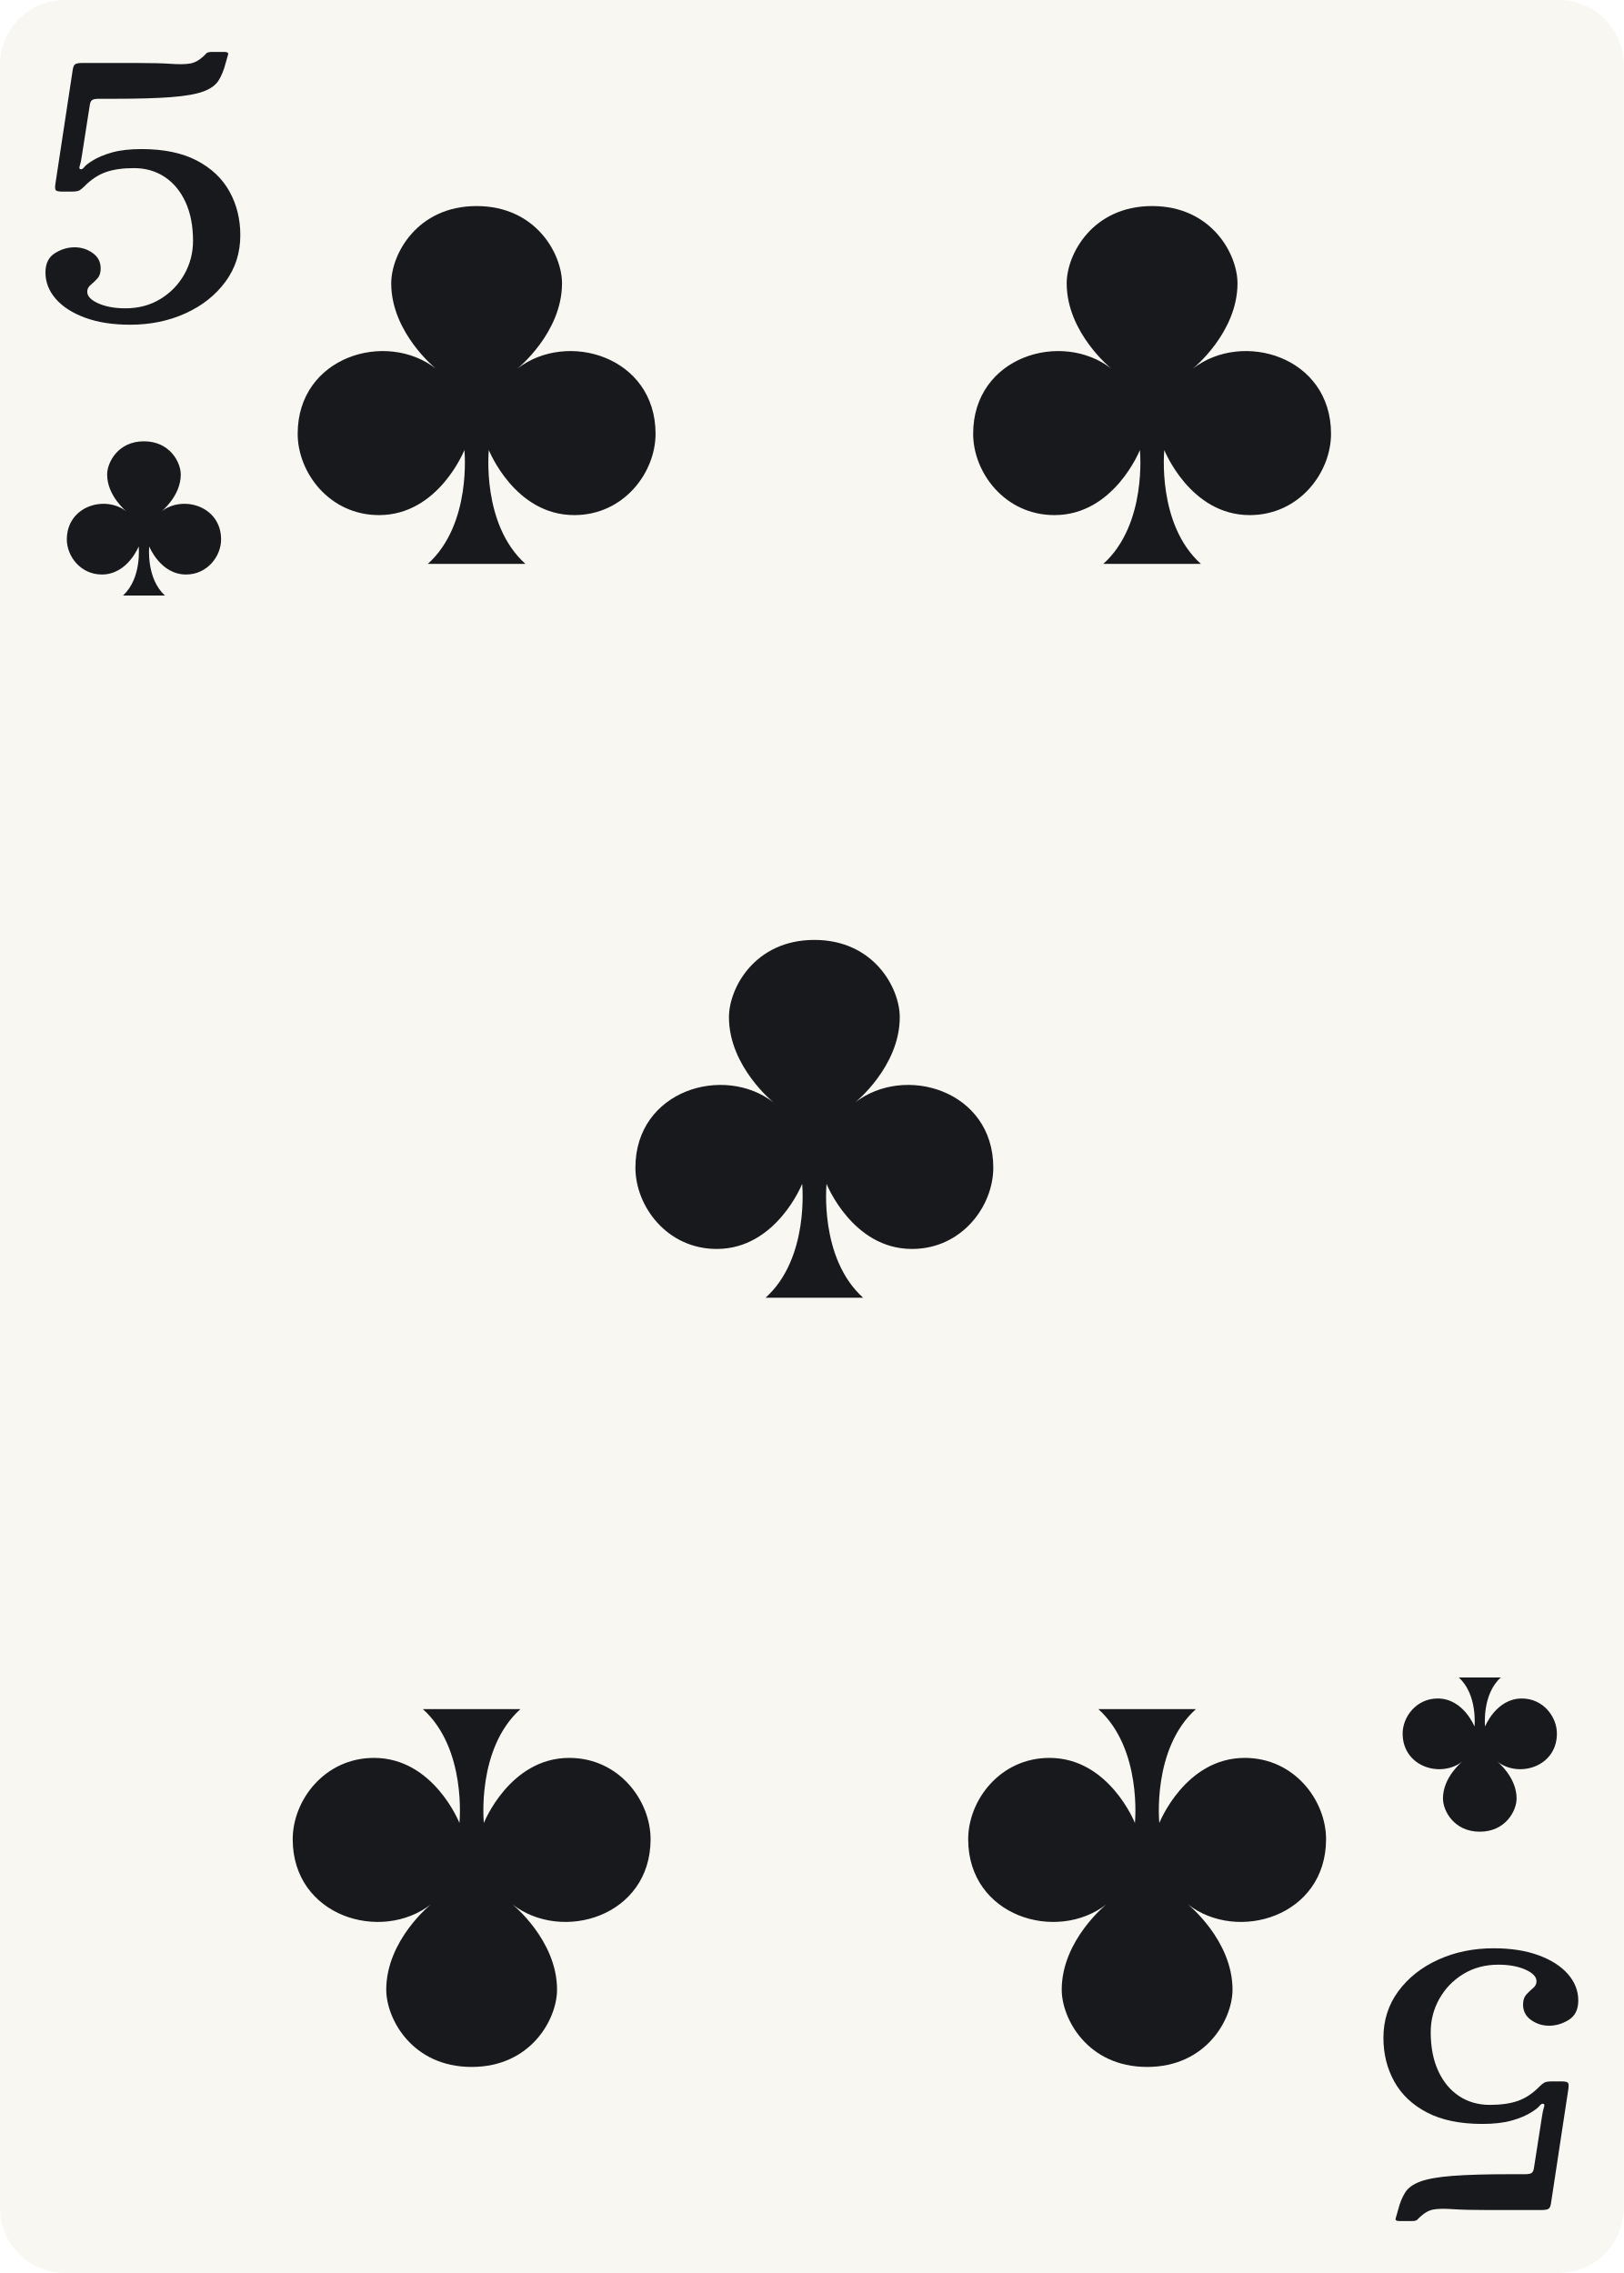
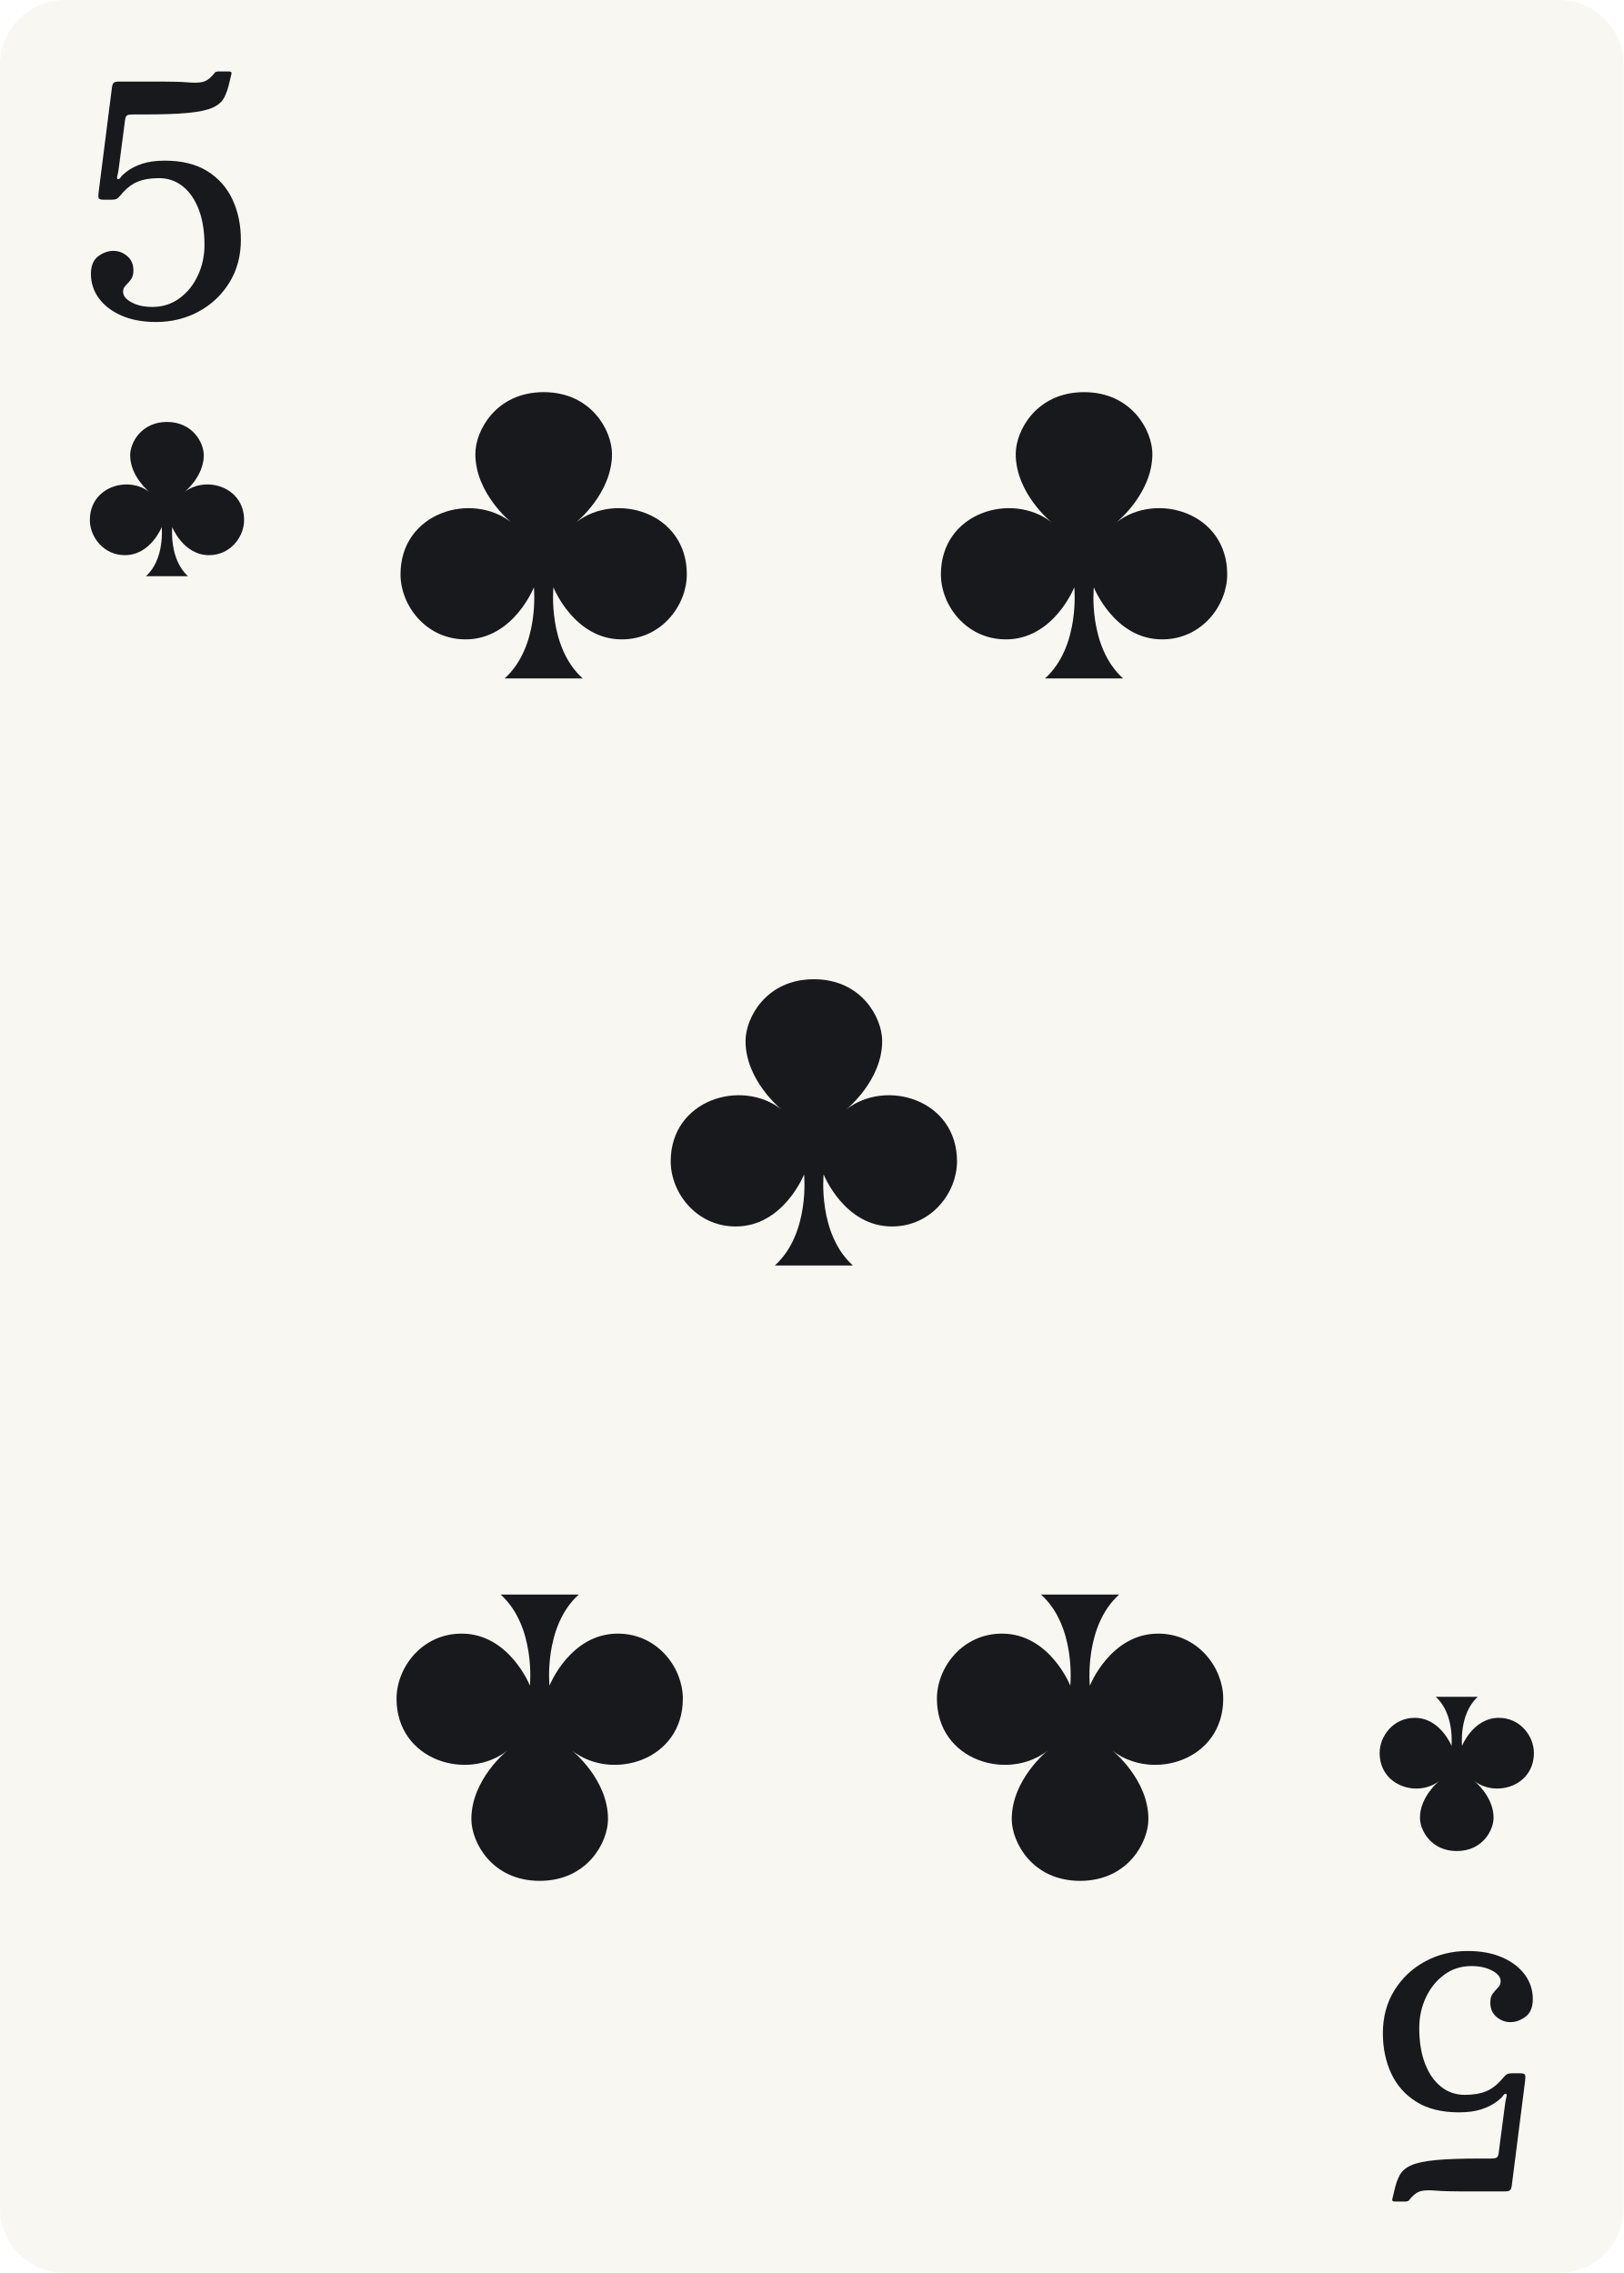
<svg xmlns="http://www.w3.org/2000/svg" width="250" height="350" viewBox="0 0 250 350">
  <rect width="250" height="350" rx="10" fill="#f8f7f2" />
  <g fill="#17191c">
-     <g>
-       <svg x="44.0" y="31.0" width="58" height="62" viewBox="38 14 20 21">
-         <path d="m 50.291,22.698 c 0,0 2.375,-1.9 2.375,-4.534 0,-1.542 -1.369,-4.102 -4.534,-4.102 -3.165,0 -4.534,2.561 -4.534,4.102 0,2.634 2.375,4.534 2.375,4.534 -2.638,-2.055 -7.341,-0.652 -7.341,3.455 0,2.056 1.68,4.318 4.318,4.318 3.165,0 4.534,-3.455 4.534,-3.455 0,0 0.402,3.938 -1.943,6.046 h 5.182 c -2.345,-2.107 -1.943,-6.046 -1.943,-6.046 0,0 1.369,3.455 4.534,3.455 2.639,0 4.318,-2.263 4.318,-4.318 0,-4.107 -4.703,-5.51 -7.341,-3.455 z" />
-       </svg>
+     <g transform="translate(125 175) scale(.8) translate(-125 -175)">
+       <g>
+         <svg x="44.0" y="31.0" width="58" height="62" viewBox="38 14 20 21">
+           <path d="m 50.291,22.698 c 0,0 2.375,-1.9 2.375,-4.534 0,-1.542 -1.369,-4.102 -4.534,-4.102 -3.165,0 -4.534,2.561 -4.534,4.102 0,2.634 2.375,4.534 2.375,4.534 -2.638,-2.055 -7.341,-0.652 -7.341,3.455 0,2.056 1.68,4.318 4.318,4.318 3.165,0 4.534,-3.455 4.534,-3.455 0,0 0.402,3.938 -1.943,6.046 h 5.182 c -2.345,-2.107 -1.943,-6.046 -1.943,-6.046 0,0 1.369,3.455 4.534,3.455 2.639,0 4.318,-2.263 4.318,-4.318 0,-4.107 -4.703,-5.51 -7.341,-3.455 z" />
+         </svg>
+       </g>
+       <g transform="rotate(180 73 288)">
+         <svg x="44.0" y="257.0" width="58" height="62" viewBox="38 14 20 21">
+           <path d="m 50.291,22.698 c 0,0 2.375,-1.9 2.375,-4.534 0,-1.542 -1.369,-4.102 -4.534,-4.102 -3.165,0 -4.534,2.561 -4.534,4.102 0,2.634 2.375,4.534 2.375,4.534 -2.638,-2.055 -7.341,-0.652 -7.341,3.455 0,2.056 1.68,4.318 4.318,4.318 3.165,0 4.534,-3.455 4.534,-3.455 0,0 0.402,3.938 -1.943,6.046 h 5.182 c -2.345,-2.107 -1.943,-6.046 -1.943,-6.046 0,0 1.369,3.455 4.534,3.455 2.639,0 4.318,-2.263 4.318,-4.318 0,-4.107 -4.703,-5.51 -7.341,-3.455 z" />
+         </svg>
+       </g>
+       <g>
+         <svg x="148.0" y="31.0" width="58" height="62" viewBox="38 14 20 21">
+           <path d="m 50.291,22.698 c 0,0 2.375,-1.9 2.375,-4.534 0,-1.542 -1.369,-4.102 -4.534,-4.102 -3.165,0 -4.534,2.561 -4.534,4.102 0,2.634 2.375,4.534 2.375,4.534 -2.638,-2.055 -7.341,-0.652 -7.341,3.455 0,2.056 1.68,4.318 4.318,4.318 3.165,0 4.534,-3.455 4.534,-3.455 0,0 0.402,3.938 -1.943,6.046 h 5.182 c -2.345,-2.107 -1.943,-6.046 -1.943,-6.046 0,0 1.369,3.455 4.534,3.455 2.639,0 4.318,-2.263 4.318,-4.318 0,-4.107 -4.703,-5.51 -7.341,-3.455 z" />
+         </svg>
+       </g>
+       <g transform="rotate(180 177 288)">
+         <svg x="148.0" y="257.0" width="58" height="62" viewBox="38 14 20 21">
+           <path d="m 50.291,22.698 c 0,0 2.375,-1.9 2.375,-4.534 0,-1.542 -1.369,-4.102 -4.534,-4.102 -3.165,0 -4.534,2.561 -4.534,4.102 0,2.634 2.375,4.534 2.375,4.534 -2.638,-2.055 -7.341,-0.652 -7.341,3.455 0,2.056 1.68,4.318 4.318,4.318 3.165,0 4.534,-3.455 4.534,-3.455 0,0 0.402,3.938 -1.943,6.046 h 5.182 c -2.345,-2.107 -1.943,-6.046 -1.943,-6.046 0,0 1.369,3.455 4.534,3.455 2.639,0 4.318,-2.263 4.318,-4.318 0,-4.107 -4.703,-5.51 -7.341,-3.455 z" />
+         </svg>
+       </g>
+       <g>
+         <svg x="96.0" y="144.0" width="58" height="62" viewBox="38 14 20 21">
+           <path d="m 50.291,22.698 c 0,0 2.375,-1.9 2.375,-4.534 0,-1.542 -1.369,-4.102 -4.534,-4.102 -3.165,0 -4.534,2.561 -4.534,4.102 0,2.634 2.375,4.534 2.375,4.534 -2.638,-2.055 -7.341,-0.652 -7.341,3.455 0,2.056 1.68,4.318 4.318,4.318 3.165,0 4.534,-3.455 4.534,-3.455 0,0 0.402,3.938 -1.943,6.046 h 5.182 c -2.345,-2.107 -1.943,-6.046 -1.943,-6.046 0,0 1.369,3.455 4.534,3.455 2.639,0 4.318,-2.263 4.318,-4.318 0,-4.107 -4.703,-5.51 -7.341,-3.455 z" />
+         </svg>
+       </g>
    </g>
-     <g transform="rotate(180 73 288)">
-       <svg x="44.0" y="257.0" width="58" height="62" viewBox="38 14 20 21">
-         <path d="m 50.291,22.698 c 0,0 2.375,-1.9 2.375,-4.534 0,-1.542 -1.369,-4.102 -4.534,-4.102 -3.165,0 -4.534,2.561 -4.534,4.102 0,2.634 2.375,4.534 2.375,4.534 -2.638,-2.055 -7.341,-0.652 -7.341,3.455 0,2.056 1.68,4.318 4.318,4.318 3.165,0 4.534,-3.455 4.534,-3.455 0,0 0.402,3.938 -1.943,6.046 h 5.182 c -2.345,-2.107 -1.943,-6.046 -1.943,-6.046 0,0 1.369,3.455 4.534,3.455 2.639,0 4.318,-2.263 4.318,-4.318 0,-4.107 -4.703,-5.51 -7.341,-3.455 z" />
-       </svg>
-     </g>
-     <g>
-       <svg x="148.0" y="31.0" width="58" height="62" viewBox="38 14 20 21">
-         <path d="m 50.291,22.698 c 0,0 2.375,-1.9 2.375,-4.534 0,-1.542 -1.369,-4.102 -4.534,-4.102 -3.165,0 -4.534,2.561 -4.534,4.102 0,2.634 2.375,4.534 2.375,4.534 -2.638,-2.055 -7.341,-0.652 -7.341,3.455 0,2.056 1.68,4.318 4.318,4.318 3.165,0 4.534,-3.455 4.534,-3.455 0,0 0.402,3.938 -1.943,6.046 h 5.182 c -2.345,-2.107 -1.943,-6.046 -1.943,-6.046 0,0 1.369,3.455 4.534,3.455 2.639,0 4.318,-2.263 4.318,-4.318 0,-4.107 -4.703,-5.51 -7.341,-3.455 z" />
-       </svg>
-     </g>
-     <g transform="rotate(180 177 288)">
-       <svg x="148.0" y="257.0" width="58" height="62" viewBox="38 14 20 21">
-         <path d="m 50.291,22.698 c 0,0 2.375,-1.9 2.375,-4.534 0,-1.542 -1.369,-4.102 -4.534,-4.102 -3.165,0 -4.534,2.561 -4.534,4.102 0,2.634 2.375,4.534 2.375,4.534 -2.638,-2.055 -7.341,-0.652 -7.341,3.455 0,2.056 1.68,4.318 4.318,4.318 3.165,0 4.534,-3.455 4.534,-3.455 0,0 0.402,3.938 -1.943,6.046 h 5.182 c -2.345,-2.107 -1.943,-6.046 -1.943,-6.046 0,0 1.369,3.455 4.534,3.455 2.639,0 4.318,-2.263 4.318,-4.318 0,-4.107 -4.703,-5.51 -7.341,-3.455 z" />
-       </svg>
-     </g>
-     <g>
-       <svg x="96.0" y="144.0" width="58" height="62" viewBox="38 14 20 21">
-         <path d="m 50.291,22.698 c 0,0 2.375,-1.9 2.375,-4.534 0,-1.542 -1.369,-4.102 -4.534,-4.102 -3.165,0 -4.534,2.561 -4.534,4.102 0,2.634 2.375,4.534 2.375,4.534 -2.638,-2.055 -7.341,-0.652 -7.341,3.455 0,2.056 1.68,4.318 4.318,4.318 3.165,0 4.534,-3.455 4.534,-3.455 0,0 0.402,3.938 -1.943,6.046 h 5.182 c -2.345,-2.107 -1.943,-6.046 -1.943,-6.046 0,0 1.369,3.455 4.534,3.455 2.639,0 4.318,-2.263 4.318,-4.318 0,-4.107 -4.703,-5.51 -7.341,-3.455 z" />
-       </svg>
-     </g>
-     <g data-card-value="Besley" transform="translate(5.078711 49.4697) scale(0.03165219 -0.02651515)">
+     <g data-card-value="Besley" transform="translate(12.52154 49.09404) scale(0.0243568 -0.0243568)">
      <path d="M60.7 283.6Q60.7 198.8 110.85 130.11Q161 61.42 253.551 20.71Q346.101 -20.0 472.301 -20.0Q620.301 -20.0 742.221 46.31Q864.142 112.62 936.322 229.91Q1008.502 347.2 1008.502 500.0Q1008.502 640.0 955.882 753.5Q903.262 867.0 796.582 933.5Q689.901 1000.0 527.501 1000.0Q443.001 1000.0 383.791 980.18Q324.581 960.36 283.921 928.68Q257.341 908.1 248.201 893.76Q239.061 879.42 228.921 883.84Q222.921 886.84 228.341 906.46Q233.761 926.08 237.761 960.96L276.681 1258.599Q279.821 1280.159 289.471 1286.079Q299.121 1291.999 321.961 1291.999H391.302Q569.302 1291.999 672.802 1301.699Q776.302 1311.399 828.802 1334.499Q881.302 1357.6 902.802 1398.3Q924.302 1439.0 937.302 1500.0L948.742 1547.76Q953.162 1564.0 932.222 1564.0H868.501Q848.941 1564.0 842.311 1554.7Q835.681 1545.4 827.401 1536.98Q796.981 1503.42 763.781 1496.71Q730.581 1490.0 671.441 1495.0Q612.301 1500.0 502.701 1500.0H240.041Q214.2 1500.0 205.35 1492.78Q196.5 1485.56 193.5 1461.72L109.24 799.519Q106.1 775.979 109.24 764.489Q112.38 752.999 142.06 752.999H187.141Q216.141 752.999 226.491 760.499Q236.841 767.999 248.841 782.279Q298.361 842.639 353.951 866.019Q409.541 889.399 490.901 889.399Q575.701 889.399 640.451 838.33Q705.2 787.26 741.85 692.38Q778.5 597.5 778.5 467Q778.5 363 736.56 273.55Q694.621 184.1 620.161 129.65Q545.701 75.2 449.501 75.2Q371.721 75.2 317.811 103.89Q263.901 132.58 263.901 171.6Q263.901 194.6 280.251 210.79Q296.601 226.98 312.951 248.09Q329.301 269.2 329.301 306.601Q329.301 363.581 290.141 396.591Q250.981 429.601 202.701 429.601Q152.28 429.601 106.49 395.261Q60.7 360.92 60.7 283.6Z" />
    </g>
    <g>
-       <svg x="9.5" y="67.5" width="25" height="27" viewBox="38 14 20 21">
+       <svg x="13.043" y="64.521" width="25" height="27" viewBox="38 14 20 21">
        <path d="m 50.291,22.698 c 0,0 2.375,-1.9 2.375,-4.534 0,-1.542 -1.369,-4.102 -4.534,-4.102 -3.165,0 -4.534,2.561 -4.534,4.102 0,2.634 2.375,4.534 2.375,4.534 -2.638,-2.055 -7.341,-0.652 -7.341,3.455 0,2.056 1.68,4.318 4.318,4.318 3.165,0 4.534,-3.455 4.534,-3.455 0,0 0.402,3.938 -1.943,6.046 h 5.182 c -2.345,-2.107 -1.943,-6.046 -1.943,-6.046 0,0 1.369,3.455 4.534,3.455 2.639,0 4.318,-2.263 4.318,-4.318 0,-4.107 -4.703,-5.51 -7.341,-3.455 z" />
      </svg>
    </g>
    <g transform="rotate(180 125 175)">
-       <g data-card-value="Besley" transform="translate(5.078711 49.4697) scale(0.03165219 -0.02651515)">
+       <g data-card-value="Besley" transform="translate(12.52154 49.09404) scale(0.0243568 -0.0243568)">
        <path d="M60.7 283.6Q60.7 198.8 110.85 130.11Q161 61.42 253.551 20.71Q346.101 -20.0 472.301 -20.0Q620.301 -20.0 742.221 46.31Q864.142 112.62 936.322 229.91Q1008.502 347.2 1008.502 500.0Q1008.502 640.0 955.882 753.5Q903.262 867.0 796.582 933.5Q689.901 1000.0 527.501 1000.0Q443.001 1000.0 383.791 980.18Q324.581 960.36 283.921 928.68Q257.341 908.1 248.201 893.76Q239.061 879.42 228.921 883.84Q222.921 886.84 228.341 906.46Q233.761 926.08 237.761 960.96L276.681 1258.599Q279.821 1280.159 289.471 1286.079Q299.121 1291.999 321.961 1291.999H391.302Q569.302 1291.999 672.802 1301.699Q776.302 1311.399 828.802 1334.499Q881.302 1357.6 902.802 1398.3Q924.302 1439.0 937.302 1500.0L948.742 1547.76Q953.162 1564.0 932.222 1564.0H868.501Q848.941 1564.0 842.311 1554.7Q835.681 1545.4 827.401 1536.98Q796.981 1503.42 763.781 1496.71Q730.581 1490.0 671.441 1495.0Q612.301 1500.0 502.701 1500.0H240.041Q214.2 1500.0 205.35 1492.78Q196.5 1485.56 193.5 1461.72L109.24 799.519Q106.1 775.979 109.24 764.489Q112.38 752.999 142.06 752.999H187.141Q216.141 752.999 226.491 760.499Q236.841 767.999 248.841 782.279Q298.361 842.639 353.951 866.019Q409.541 889.399 490.901 889.399Q575.701 889.399 640.451 838.33Q705.2 787.26 741.85 692.38Q778.5 597.5 778.5 467Q778.5 363 736.56 273.55Q694.621 184.1 620.161 129.65Q545.701 75.2 449.501 75.2Q371.721 75.2 317.811 103.89Q263.901 132.58 263.901 171.6Q263.901 194.6 280.251 210.79Q296.601 226.98 312.951 248.09Q329.301 269.2 329.301 306.601Q329.301 363.581 290.141 396.591Q250.981 429.601 202.701 429.601Q152.28 429.601 106.49 395.261Q60.7 360.92 60.7 283.6Z" />
      </g>
      <g>
-         <svg x="9.5" y="67.5" width="25" height="27" viewBox="38 14 20 21">
+         <svg x="13.043" y="64.521" width="25" height="27" viewBox="38 14 20 21">
          <path d="m 50.291,22.698 c 0,0 2.375,-1.9 2.375,-4.534 0,-1.542 -1.369,-4.102 -4.534,-4.102 -3.165,0 -4.534,2.561 -4.534,4.102 0,2.634 2.375,4.534 2.375,4.534 -2.638,-2.055 -7.341,-0.652 -7.341,3.455 0,2.056 1.68,4.318 4.318,4.318 3.165,0 4.534,-3.455 4.534,-3.455 0,0 0.402,3.938 -1.943,6.046 h 5.182 c -2.345,-2.107 -1.943,-6.046 -1.943,-6.046 0,0 1.369,3.455 4.534,3.455 2.639,0 4.318,-2.263 4.318,-4.318 0,-4.107 -4.703,-5.51 -7.341,-3.455 z" />
        </svg>
      </g>
    </g>
  </g>
</svg>
